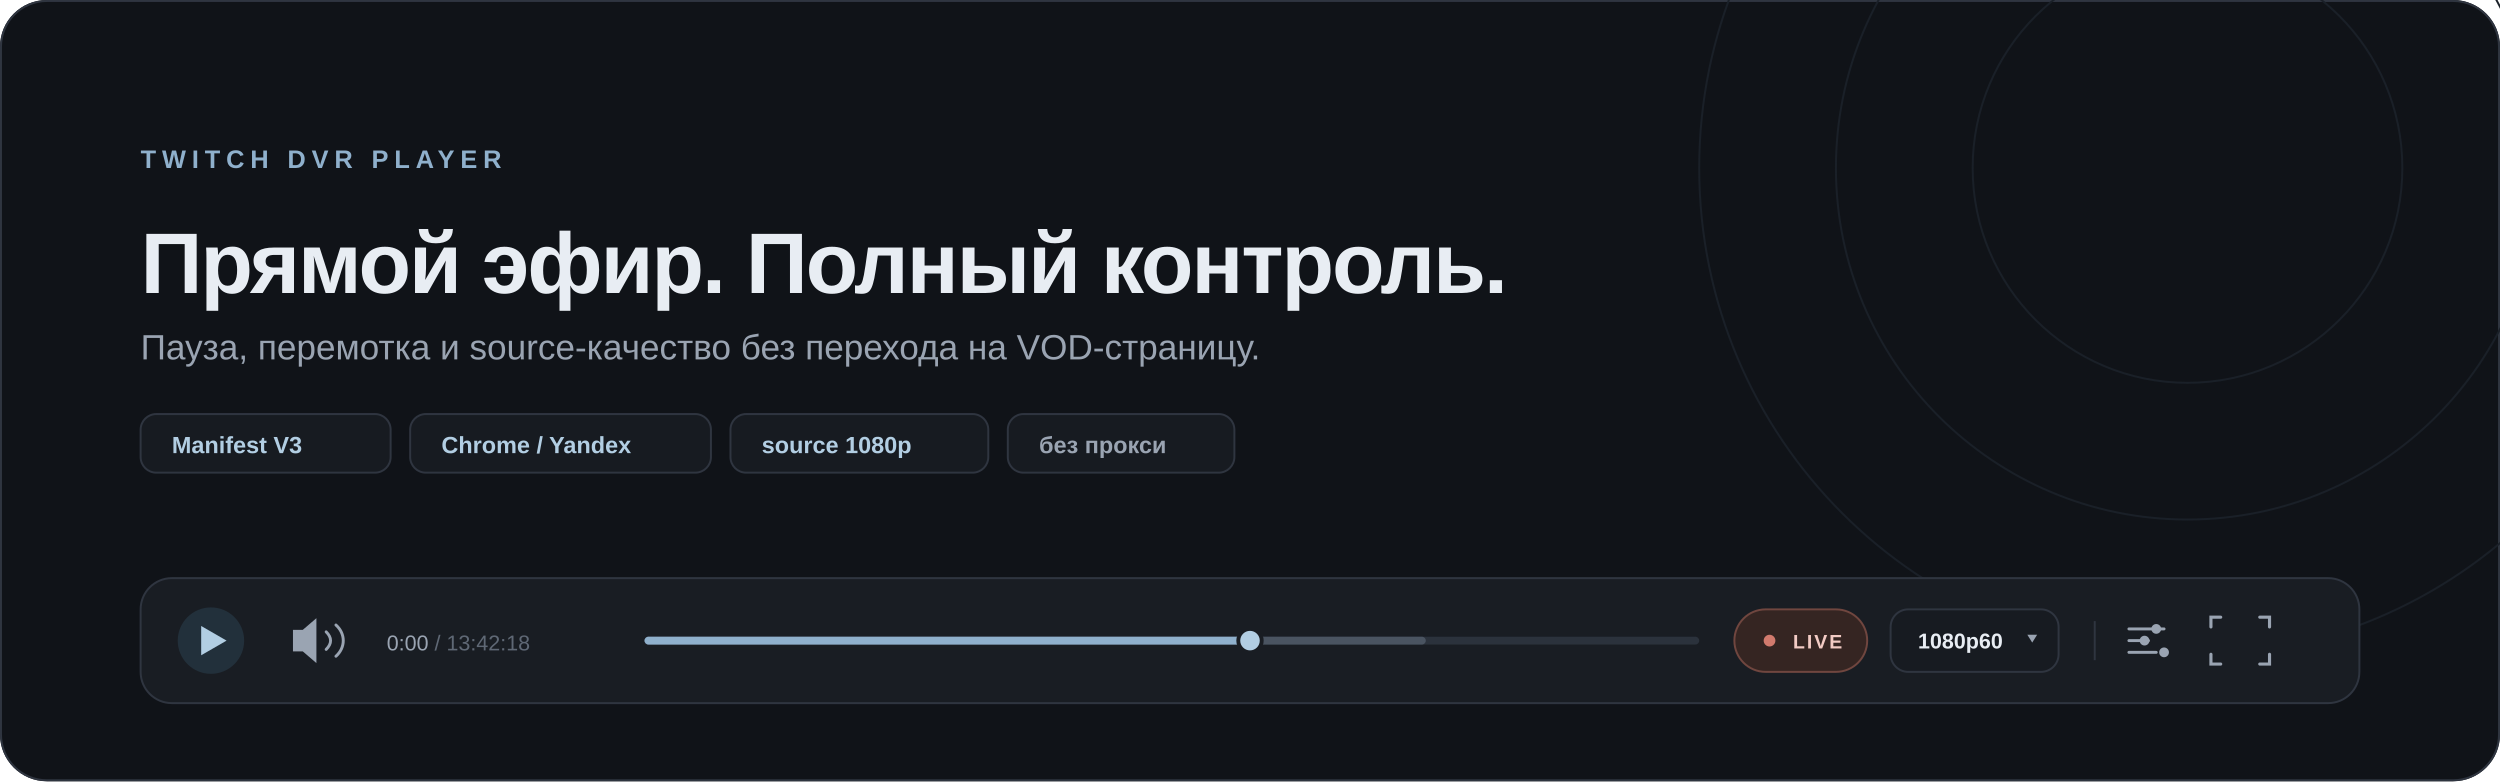
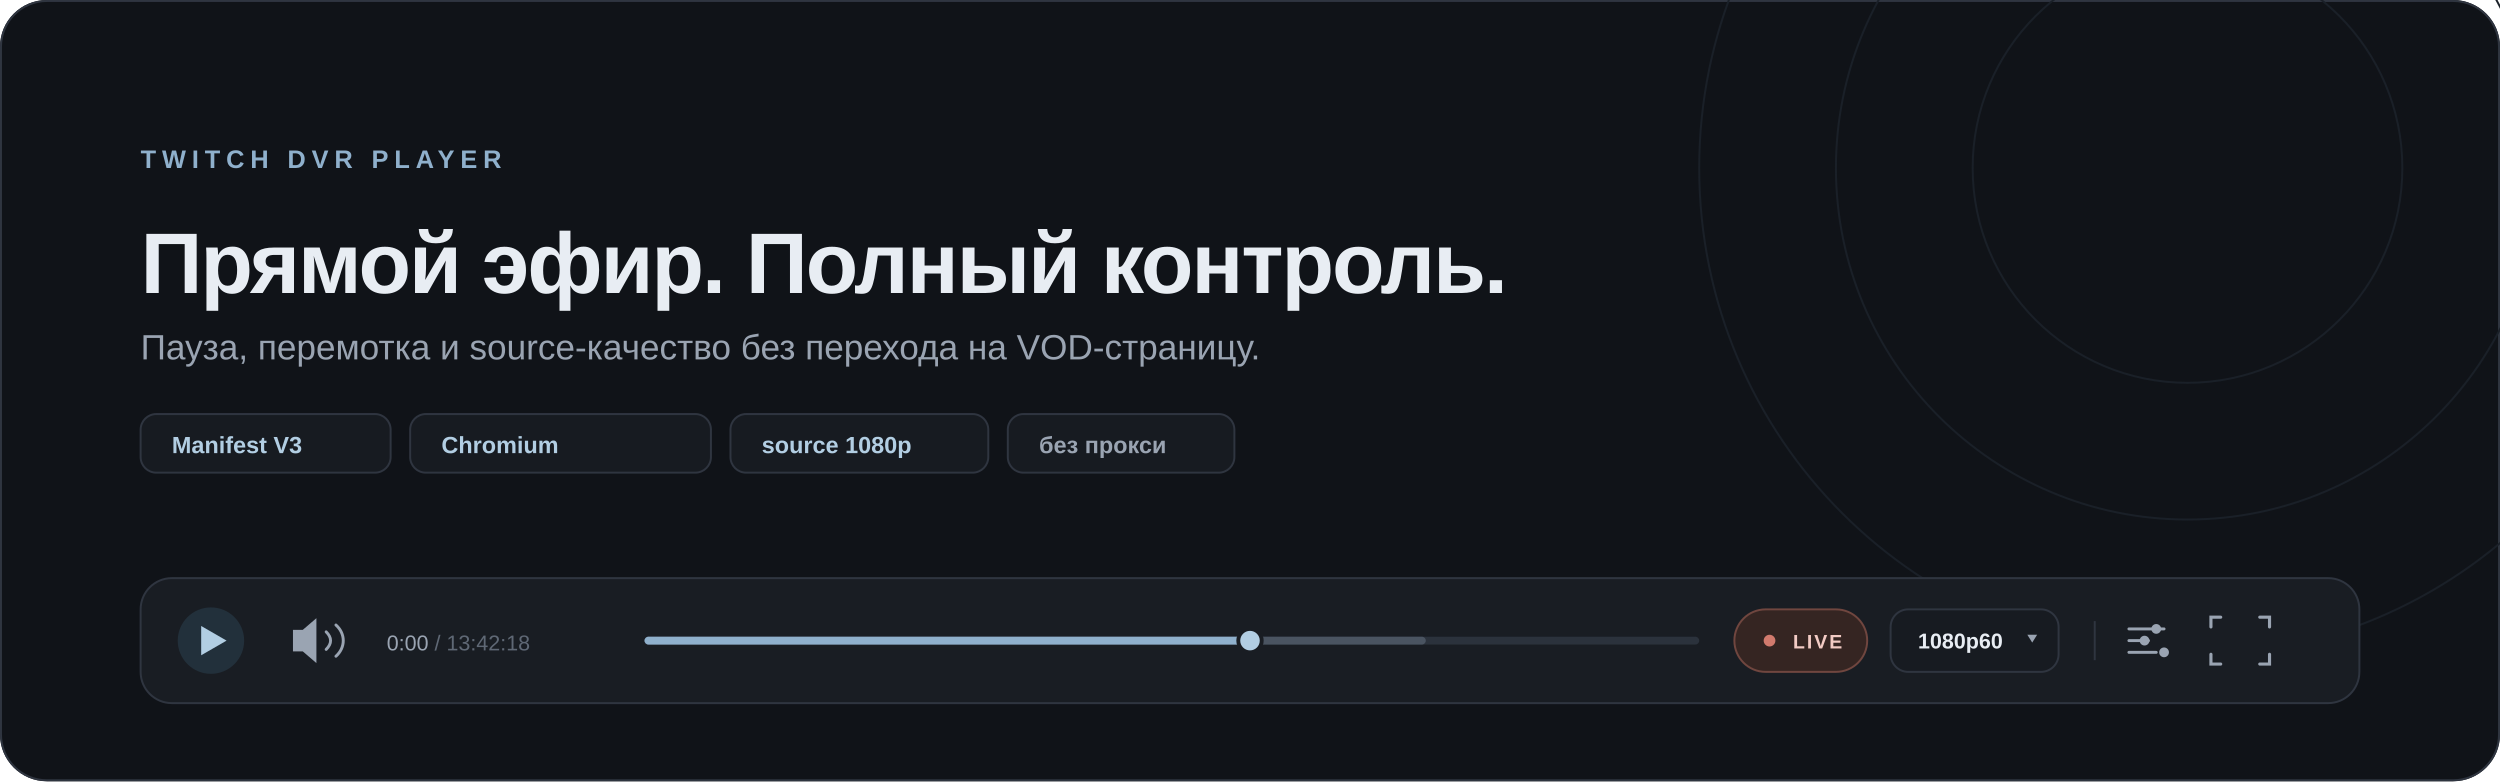
<svg xmlns="http://www.w3.org/2000/svg" width="1280" height="400" viewBox="0 0 1280 400" fill="none">
  <rect width="1280" height="400" rx="24" fill="#101318" />
  <rect x="0.5" y="0.5" width="1279" height="399" rx="23.5" stroke="#2f3540" />
  <circle cx="1120" cy="86" r="250" stroke="#1a2028" />
  <circle cx="1120" cy="86" r="180" stroke="#1a2028" />
  <circle cx="1120" cy="86" r="110" stroke="#1a2028" />
  <text x="72" y="86" fill="#8fb0cc" font-family="Segoe UI, Arial, sans-serif" font-size="13" font-weight="700" letter-spacing="3">TWITCH DVR PLAYER</text>
  <text x="72" y="150" fill="#e8edf3" font-family="Segoe UI, Arial, sans-serif" font-size="44" font-weight="700" letter-spacing="-1">Прямой эфир. Полный контроль.</text>
  <text x="72" y="184" fill="#9aa4b2" font-family="Segoe UI, Arial, sans-serif" font-size="18">Пауза, перемотка и source-качество без перехода на VOD-страницу.</text>
  <g font-family="Segoe UI, Arial, sans-serif" font-size="12" font-weight="600">
    <rect x="72" y="212" width="128" height="30" rx="8" fill="#171b21" stroke="#2f3540" />
    <text x="88" y="232" fill="#b2cee3">Manifest V3</text>
    <rect x="210" y="212" width="154" height="30" rx="8" fill="#171b21" stroke="#2f3540" />
-     <text x="226" y="232" fill="#b2cee3">Chrome / Yandex</text>
+     <text x="226" y="232" fill="#b2cee3">Chromium</text>
    <rect x="374" y="212" width="132" height="30" rx="8" fill="#171b21" stroke="#2f3540" />
    <text x="390" y="232" fill="#b2cee3">source 1080p</text>
    <rect x="516" y="212" width="116" height="30" rx="8" fill="#171b21" stroke="#2f3540" />
    <text x="532" y="232" fill="#9aa4b2">без прокси</text>
  </g>
  <g>
    <rect x="72" y="296" width="1136" height="64" rx="16" fill="#191d23" stroke="#2f3540" />
    <circle cx="108" cy="328" r="17" fill="#22303b" />
    <path d="M103 320.5V335.5L116 328L103 320.5Z" fill="#b2cee3" />
    <path d="M150 322.5V333.5H155L162 339.5V316.5L155 322.5H150Z" fill="#9aa4b2" />
    <path d="M167 323.5C170 326.5 170 329.5 167 332.5" stroke="#9aa4b2" stroke-width="1.5" stroke-linecap="round" />
    <path d="M172 320C177 324.5 177 331.5 172 336" stroke="#9aa4b2" stroke-width="1.5" stroke-linecap="round" />
    <text x="198" y="333" fill="#9aa4b2" font-family="Segoe UI, Arial, sans-serif" font-size="11">0:00 <tspan fill="#5f6875">/ 13:42:18</tspan>
    </text>
    <rect x="330" y="326" width="540" height="4" rx="2" fill="#2b323c" />
    <rect x="330" y="326" width="400" height="4" rx="2" fill="#4a5461" />
    <rect x="330" y="326" width="310" height="4" rx="2" fill="#8fb0cc" />
    <circle cx="640" cy="328" r="6" fill="#b2cee3" stroke="#191d23" stroke-width="2" />
    <rect x="888" y="312" width="68" height="32" rx="16" fill="#352522" stroke="#70463f" />
    <circle cx="906" cy="328" r="3" fill="#d17a6d" />
    <text x="918" y="332" fill="#f2cbc4" font-family="Segoe UI, Arial, sans-serif" font-size="10" font-weight="700" letter-spacing="1">LIVE</text>
    <rect x="968" y="312" width="86" height="32" rx="9" fill="#171b21" stroke="#2f3540" />
    <text x="982" y="332" fill="#e8edf3" font-family="Segoe UI, Arial, sans-serif" font-size="11" font-weight="600">1080p60</text>
    <path d="M1038 325L1043 325L1040.5 329Z" fill="#9aa4b2" />
    <rect x="1072" y="318" width="1" height="20" fill="#2f3540" />
    <g stroke="#9aa4b2" stroke-width="1.5" stroke-linecap="round">
      <path d="M1090 322H1108M1090 328H1100M1090 334H1104" />
      <circle cx="1104" cy="322" r="2.5" fill="#9aa4b2" stroke="none" />
      <circle cx="1098" cy="328" r="2.5" fill="#9aa4b2" stroke="none" />
      <circle cx="1108" cy="334" r="2.5" fill="#9aa4b2" stroke="none" />
    </g>
    <g stroke="#9aa4b2" stroke-width="1.6" stroke-linecap="round">
      <path d="M1132 321V316H1137M1162 321V316H1157M1132 335V340H1137M1162 335V340H1157" />
    </g>
  </g>
</svg>
